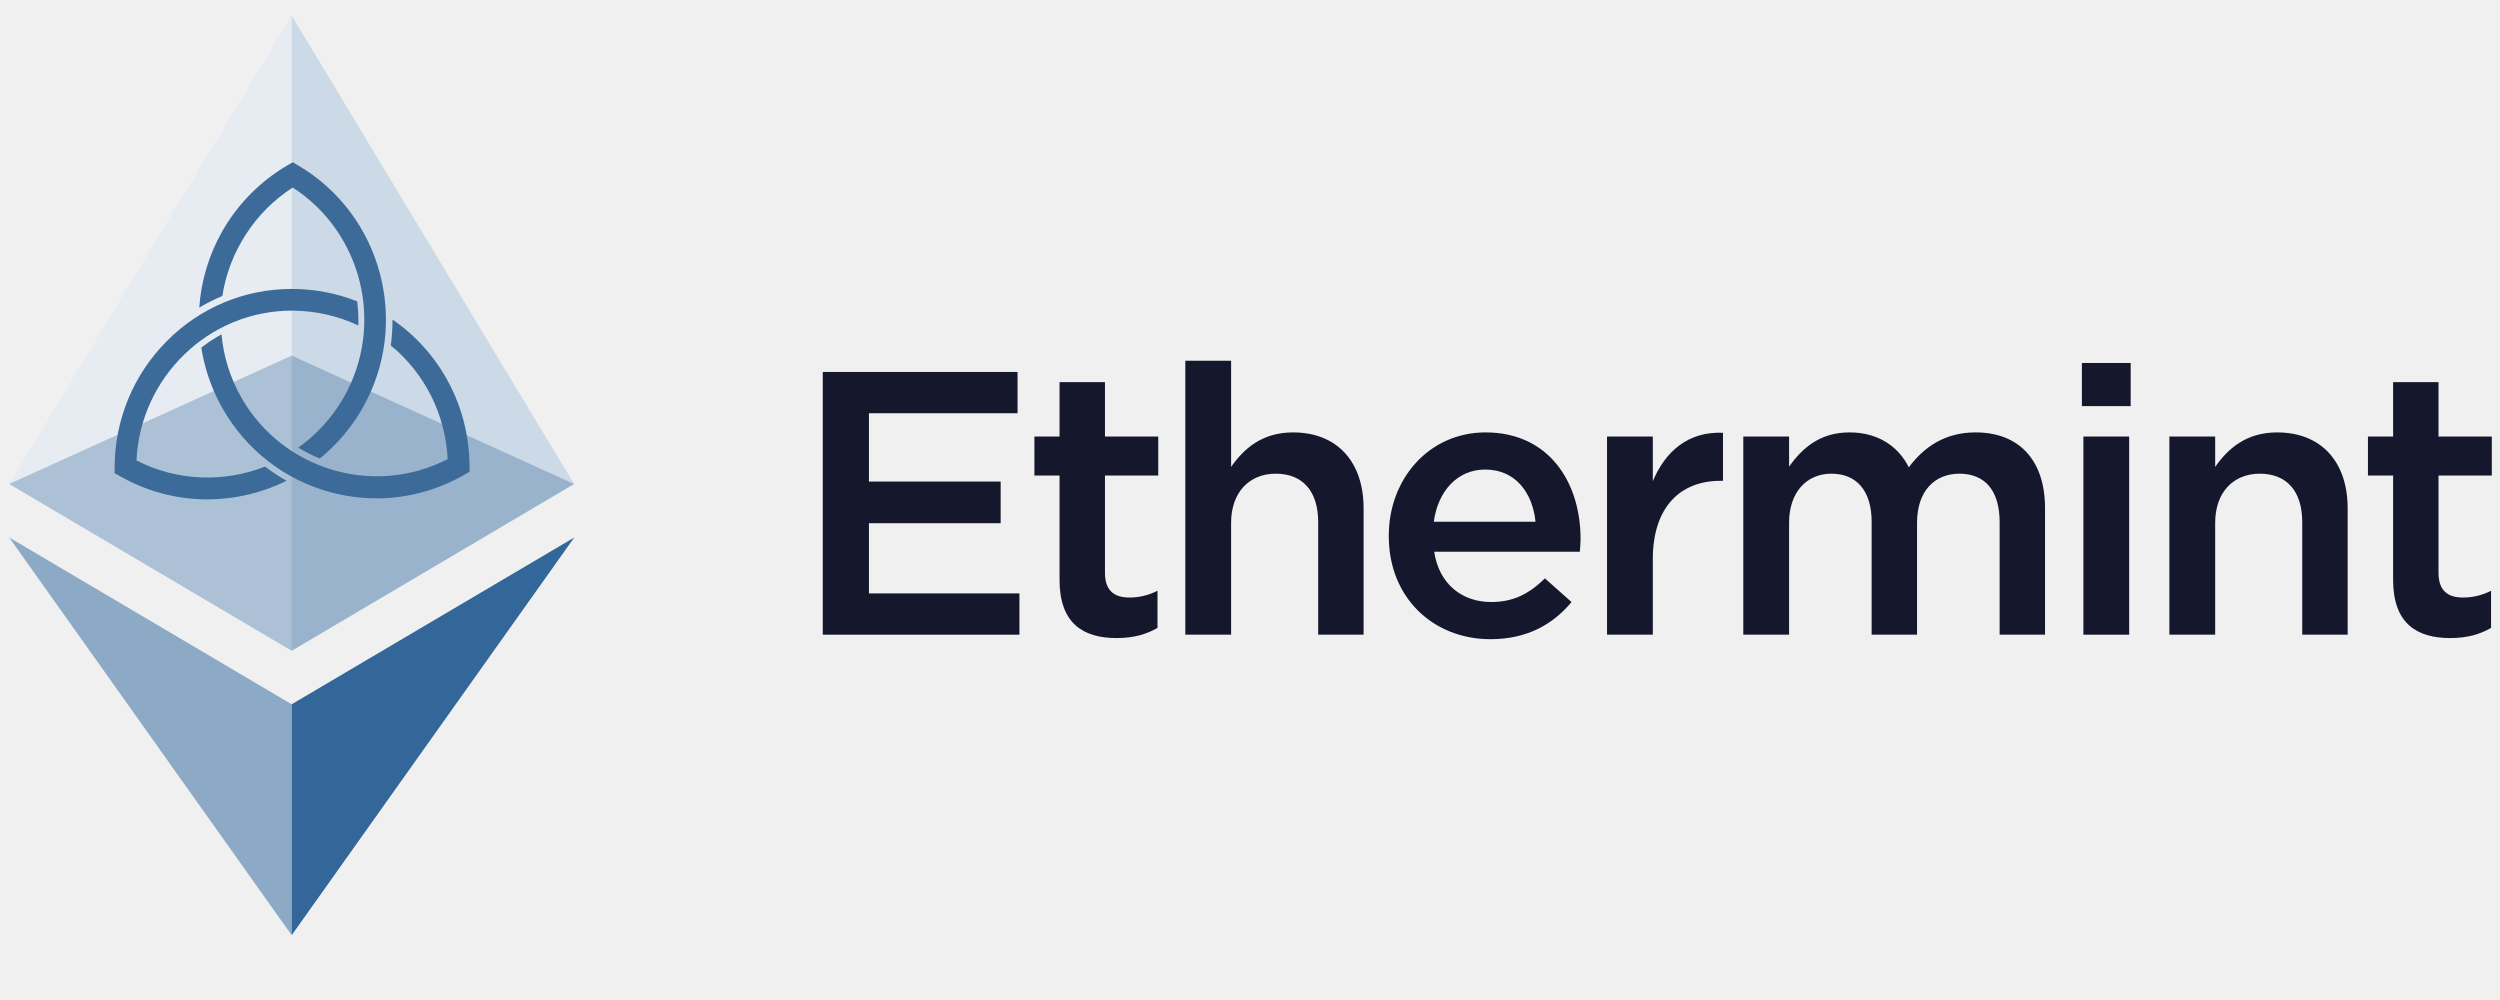
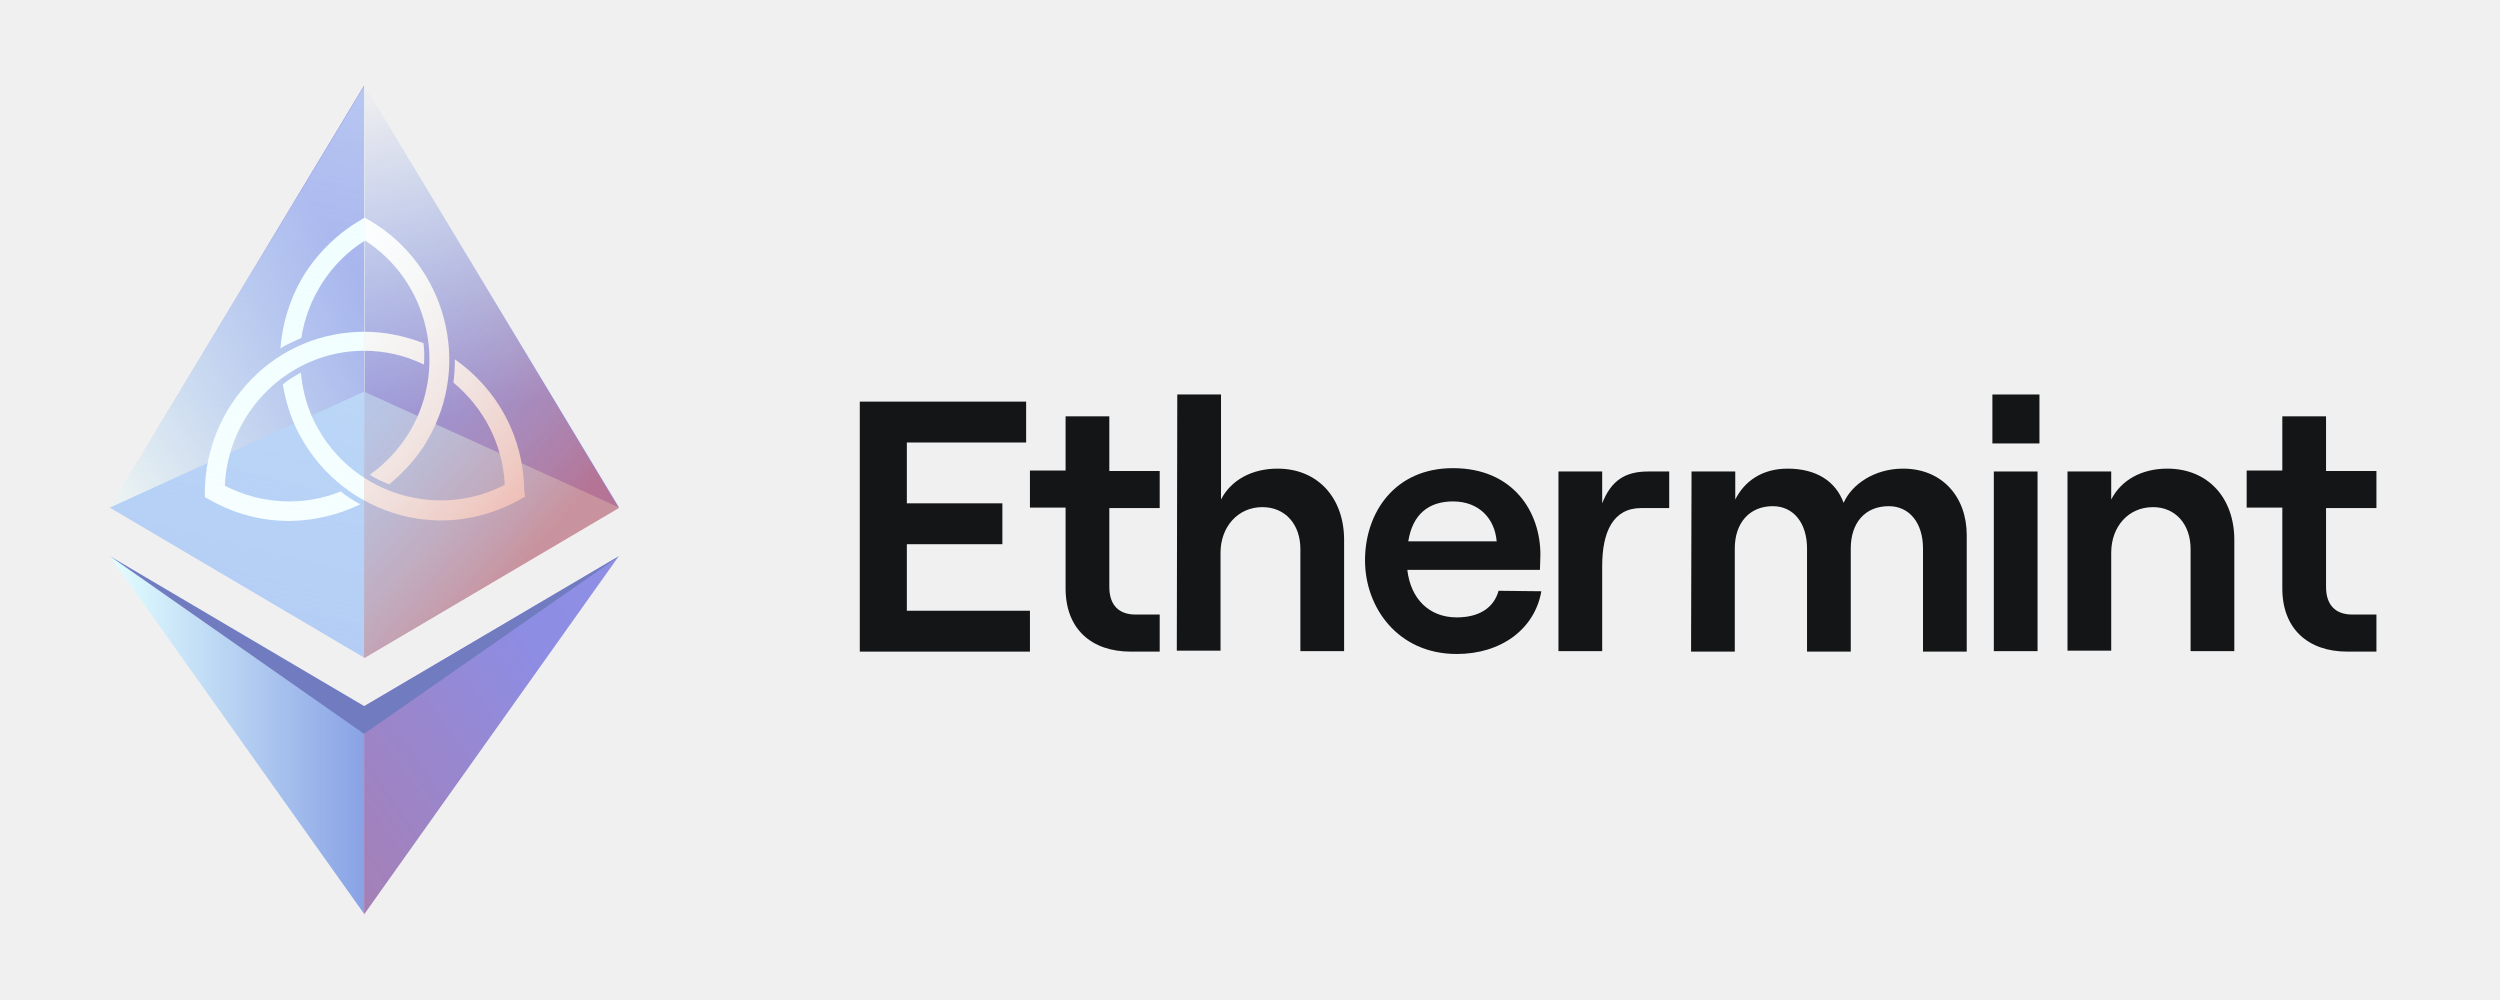
- <svg xmlns="http://www.w3.org/2000/svg" width="160" height="64" viewBox="0 0 160 64" fill="none">
-   <g clip-path="url(#clip0)">
-     <path d="M0.588 30.976L18.666 41.65V1L0.588 30.976Z" fill="#E6ECF2" />
-     <path d="M18.667 1V41.65L36.739 30.976L18.667 1Z" fill="#CCD9E6" />
-     <path d="M0.588 34.399L18.666 59.851V45.073L0.588 34.399Z" fill="#8CA9C6" />
-     <path d="M18.667 45.073V59.851L36.753 34.399L18.667 45.073Z" fill="#336699" />
-     <g opacity="0.25">
-       <path d="M18.666 22.759L0.588 30.976L18.666 41.65L36.738 30.976L18.666 22.759Z" fill="#004080" />
+ <svg xmlns="http://www.w3.org/2000/svg" width="240" height="96" version="1.1" id="Layer_1" x="0px" y="0px" viewBox="0 0 526 192" style="enable-background:new 0 0 526 192;" xml:space="preserve">
+   <style type="text/css">
+ 	.st0{fill:#131516;}
+ 	.st1{fill:url(#SVGID_1_);}
+ 	.st2{fill:url(#SVGID_2_);}
+ 	.st3{fill:url(#SVGID_3_);}
+ 	.st4{fill:url(#SVGID_4_);}
+ 	.st5{fill:#B3C9F4;}
+ 	.st6{fill-rule:evenodd;clip-rule:evenodd;fill:#FFFFFF;}
+ 	.st7{fill:#717BBF;}
+ 	.st8{opacity:0.5;fill:url(#SVGID_5_);enable-background:new    ;}
+ 	.st9{opacity:0.5;fill:url(#SVGID_6_);enable-background:new    ;}
+ </style>
+   <g>
+     <path class="st0" d="M180.9,75.3l35,0v8.6l-25.1,0v12.8l20.1,0v8.6l-20.1,0v14l25.9,0l0,8.6l-35.8,0L180.9,75.3z" />
+     <path class="st0" d="M247.7,73.8l9.2,0v22.1c2.1-4.1,6.5-6.5,11.9-6.5c8.5,0,14,6.2,14,15v23.4l-9.2,0l0-21.5c0-5.2-3.2-8.8-8-8.8   c-5.1,0-8.8,4.1-8.8,9.6l0,20.6l-9.2,0L247.7,73.8z" />
+     <path class="st0" d="M324.3,115.2c-1.4,8-8.5,13.2-17.8,13.2c-12.4,0-19.3-9.8-19.3-19.7c0-10,6.2-19.4,18.5-19.4   c12.7,0,18.4,9.2,18.4,18.2c0,1.3-0.1,2.4-0.1,3.2l-27.9,0c0.7,6.1,4.6,10,10.4,10c4.7,0,7.8-2,8.8-5.6L324.3,115.2z M296.3,104.7   l18.6,0c-0.4-4.8-3.7-8.4-9.2-8.4C300.6,96.3,297.2,99,296.3,104.7z" />
+     <path class="st0" d="M345.3,97.7c-5.9,0-8.2,5-8.2,12.2v17.9l-9.2,0l0-37.8l9.2,0v6.7c1.9-4.8,4.8-6.7,9.7-6.7h4.4v7.7L345.3,97.7z   " />
+     <path class="st0" d="M355.9,90l9.2,0v5.9c1.9-3.8,5.6-6.5,11-6.5c6,0,10.1,2.6,11.8,7.2c1.7-3.9,6.5-7.2,12.5-7.2   c8.2,0,13.4,5.9,13.4,14l0,24.5l-9.2,0l0-21.7c0-5.3-2.8-8.9-7.2-8.9c-5,0-8,3.5-8,8.9v21.7l-9.2,0v-21.7c0-5.3-2.8-8.9-7.2-8.9   c-4.9,0-8,3.5-8,8.9l0,21.7l-9.2,0L355.9,90z" />
+     <path class="st0" d="M429.1,73.8v10.3l-9.9,0l0-10.3L429.1,73.8z M419.5,90l9.2,0l0,37.8l-9.2,0L419.5,90z" />
+     <path class="st0" d="M435,90l9.2,0v5.9c2.1-4.1,6.4-6.5,11.8-6.5c8.6,0,14.1,6.2,14.1,15v23.4l-9.2,0v-21.5c0-5.2-3.2-8.8-7.9-8.8   c-5.2,0-8.8,4.1-8.8,9.6l0,20.6l-9.2,0L435,90z" />
+     <path class="st0" d="M489.4,78.4v11.5h10.6v7.8h-10.6v16.6c0,3.8,2,5.8,5.5,5.8h5.1v7.8h-6.1c-8.3,0-13.7-4.8-13.7-13.3v-17h-7.5   v-7.8h7.5V78.4H489.4z" />
+     <path class="st0" d="M233.4,78.4v11.5h10.6v7.8h-10.6v16.6c0,3.8,2,5.8,5.5,5.8h5.1v7.8h-6.1c-8.3,0-13.7-4.8-13.7-13.3v-17h-7.5   v-7.8h7.5V78.4H233.4z" />
+   </g>
+   <g>
+     <g>
+       <linearGradient id="SVGID_1_" gradientUnits="userSpaceOnUse" x1="-624.505" y1="-406.189" x2="-639.798" y2="-476.322" gradientTransform="matrix(1 0 0 1 720.2893 484.6111)">
+         <stop offset="0" style="stop-color:#8D8DE4" />
+         <stop offset="1" style="stop-color:#89A2E5;stop-opacity:0" />
+         <stop offset="1" style="stop-color:#BBD9FF;stop-opacity:0" />
+       </linearGradient>
+       <path class="st1" d="M76.7,8.8v120.3l53.5-31.6L76.7,8.8z" />
+       <linearGradient id="SVGID_2_" gradientUnits="userSpaceOnUse" x1="-635.069" y1="-421.36" x2="-690.701" y2="-384.184" gradientTransform="matrix(1 0 0 1 720.2893 484.6111)">
+         <stop offset="0" style="stop-color:#8D8DE4" />
+         <stop offset="1" style="stop-color:#89A2E5;stop-opacity:0" />
+         <stop offset="1" style="stop-color:#BBD9FF;stop-opacity:0" />
+       </linearGradient>
+       <path class="st2" d="M23.1,97.5l53.5,31.6V8.8L23.1,97.5z" />
    </g>
-     <path fill-rule="evenodd" clip-rule="evenodd" d="M22.859 19.285C21.537 18.764 20.113 18.491 18.675 18.491C15.652 18.491 12.809 19.679 10.669 21.837C8.539 23.985 7.355 26.838 7.336 29.871L7.333 30.278L7.687 30.48C9.39 31.45 11.317 31.961 13.269 31.961C13.322 31.961 13.376 31.96 13.43 31.959C15.132 31.935 16.815 31.525 18.341 30.769C17.86 30.5 17.399 30.196 16.961 29.861C14.3 30.911 11.286 30.781 8.734 29.467C8.982 24.145 13.359 19.881 18.675 19.881C20.153 19.881 21.614 20.209 22.933 20.831C22.95 20.316 22.925 19.799 22.859 19.285" fill="#3D6B99" />
-     <path fill-rule="evenodd" clip-rule="evenodd" d="M30.05 29.783C30.01 26.003 28.177 22.553 25.12 20.453C25.123 21.006 25.086 21.558 25.01 22.108C27.182 23.888 28.506 26.51 28.651 29.382C23.966 31.806 18.125 30.108 15.464 25.477C14.745 24.226 14.304 22.828 14.175 21.398C13.723 21.646 13.291 21.931 12.883 22.25C13.098 23.625 13.565 24.961 14.262 26.174C15.776 28.808 18.209 30.697 21.114 31.492C22.1 31.762 23.102 31.895 24.099 31.895C26.04 31.895 27.961 31.389 29.7 30.396L30.055 30.193L30.05 29.783Z" fill="#3D6B99" />
-     <path fill-rule="evenodd" clip-rule="evenodd" d="M19.084 10.588L18.735 10.383L18.384 10.588C16.655 11.602 15.219 13.056 14.23 14.792C13.376 16.291 12.871 17.971 12.752 19.686C13.226 19.404 13.719 19.156 14.229 18.944C14.668 16.118 16.308 13.563 18.734 12.002C23.188 14.872 24.653 20.822 21.978 25.469C21.253 26.727 20.262 27.815 19.088 28.65C19.527 28.918 19.987 29.151 20.466 29.345C21.551 28.464 22.474 27.384 23.177 26.163C26.301 20.738 24.465 13.751 19.084 10.588" fill="#3D6B99" />
-     <path d="M52.657 40.62H65.243V37.978H55.612V33.486H64.042V30.82H55.612V26.448H65.123V23.806H52.657V40.62Z" fill="#15182D" />
-     <path d="M71.462 40.836C72.567 40.836 73.36 40.596 74.08 40.187V37.809C73.504 38.098 72.927 38.242 72.279 38.242C71.294 38.242 70.718 37.785 70.718 36.657V30.436H74.128V27.938H70.718V24.455H67.811V27.938H66.202V30.436H67.811V37.113C67.811 39.899 69.325 40.836 71.462 40.836Z" fill="#15182D" />
-     <path d="M75.861 40.62H78.791V33.462C78.791 31.492 79.968 30.316 81.65 30.316C83.379 30.316 84.364 31.444 84.364 33.414V40.62H87.27V32.525C87.27 29.595 85.613 27.674 82.754 27.674C80.785 27.674 79.608 28.706 78.791 29.883V23.086H75.861V40.62Z" fill="#15182D" />
-     <path d="M95.391 40.908C97.721 40.908 99.378 39.971 100.579 38.53L98.874 37.017C97.865 38.002 96.856 38.53 95.439 38.53C93.566 38.53 92.101 37.377 91.788 35.312H101.108C101.132 35.023 101.156 34.759 101.156 34.495C101.156 30.844 99.114 27.674 95.079 27.674C91.452 27.674 88.882 30.652 88.882 34.279V34.327C88.882 38.242 91.716 40.908 95.391 40.908ZM91.764 33.39C92.029 31.42 93.278 30.051 95.055 30.051C96.977 30.051 98.081 31.517 98.273 33.39H91.764Z" fill="#15182D" />
-     <path d="M102.85 40.62H105.78V35.792C105.78 32.429 107.557 30.772 110.103 30.772H110.271V27.698C108.038 27.601 106.572 28.898 105.78 30.796V27.938H102.85V40.62Z" fill="#15182D" />
-     <path d="M111.571 40.62H114.501V33.462C114.501 31.517 115.606 30.316 117.215 30.316C118.824 30.316 119.785 31.42 119.785 33.39V40.62H122.691V33.462C122.691 31.42 123.82 30.316 125.405 30.316C127.039 30.316 127.976 31.396 127.976 33.414V40.62H130.882V32.525C130.882 29.427 129.2 27.674 126.438 27.674C124.517 27.674 123.172 28.562 122.163 29.907C121.49 28.562 120.193 27.674 118.368 27.674C116.422 27.674 115.317 28.73 114.501 29.859V27.938H111.571V40.62Z" fill="#15182D" />
-     <path d="M133.241 25.992H136.363V23.23H133.241V25.992ZM133.337 40.62H136.267V27.938H133.337V40.62Z" fill="#15182D" />
-     <path d="M138.841 40.62H141.771V33.462C141.771 31.492 142.948 30.316 144.629 30.316C146.359 30.316 147.343 31.444 147.343 33.414V40.62H150.25V32.525C150.25 29.595 148.592 27.674 145.734 27.674C143.764 27.674 142.588 28.706 141.771 29.883V27.938H138.841V40.62Z" fill="#15182D" />
-     <path d="M156.81 40.836C157.915 40.836 158.707 40.596 159.428 40.187V37.809C158.851 38.098 158.275 38.242 157.626 38.242C156.641 38.242 156.065 37.785 156.065 36.657V30.436H159.476V27.938H156.065V24.455H153.159V27.938H151.549V30.436H153.159V37.113C153.159 39.899 154.672 40.836 156.81 40.836Z" fill="#15182D" />
+     <linearGradient id="SVGID_3_" gradientUnits="userSpaceOnUse" x1="23.062" y1="-1965.479" x2="76.638" y2="-1965.479" gradientTransform="matrix(1 0 0 -1 0 -1820)">
+       <stop offset="0" style="stop-color:#E3FFFF" />
+       <stop offset="1" style="stop-color:#89A2E5" />
+       <stop offset="1" style="stop-color:#BBF9FF;stop-opacity:0" />
+     </linearGradient>
+     <path class="st3" d="M23.1,107.8l53.6,75.4v-43.8L23.1,107.8z" />
+     <linearGradient id="SVGID_4_" gradientUnits="userSpaceOnUse" x1="-50.086" y1="1004.273" x2="414.775" y2="677.793" gradientTransform="matrix(1 0 0 1 0 -754)">
+       <stop offset="6.489749e-03" style="stop-color:#DC614D" />
+       <stop offset="0.36" style="stop-color:#8D8DE4" />
+       <stop offset="1" style="stop-color:#89A2E5" />
+     </linearGradient>
+     <path class="st4" d="M76.6,139.4v43.8l53.6-75.4L76.6,139.4z" />
+     <g>
+       <path class="st5" d="M76.6,73.2L23.1,97.6l53.6,31.6l53.6-31.6L76.6,73.2z" />
+     </g>
+     <path class="st6" d="M89.1,63c-3.9-1.5-8.1-2.4-12.4-2.4c-9,0-17.4,3.5-23.7,9.9c-6.3,6.4-9.8,14.8-9.9,23.7v1.2l1.1,0.6   c5.1,2.9,10.8,4.4,16.5,4.4c0.2,0,0.3,0,0.5,0c5.1-0.1,10.1-1.3,14.6-3.5c-1.5-0.8-2.9-1.7-4.1-2.7c-7.9,3.2-16.8,2.7-24.4-1.2   C48,77.2,61,64.6,76.6,64.6c4.4,0,8.7,1,12.6,2.9C89.3,66,89.3,64.6,89.1,63" />
+     <path class="st6" d="M110.3,94.1c-0.1-11.3-5.6-21.4-14.6-27.7c0,1.7-0.1,3.3-0.3,4.9c6.4,5.3,10.4,13,10.8,21.5   C92.4,100,75,95,67.1,81.3c-2.2-3.7-3.4-7.8-3.8-12.1c-1.4,0.8-2.7,1.5-3.8,2.5c0.7,4.1,2,8.1,4.1,11.6   c4.5,7.8,11.8,13.4,20.4,15.8c2.9,0.8,5.9,1.2,8.8,1.2c5.7,0,11.4-1.5,16.6-4.4l1.1-0.6L110.3,94.1z" />
+     <path class="st6" d="M77.8,37.2l-1.1-0.6l-1,0.6c-5.1,3-9.4,7.4-12.3,12.4c-2.5,4.4-4,9.4-4.4,14.5c1.4-0.9,2.9-1.5,4.4-2.2   c1.3-8.4,6.2-16,13.4-20.5c13.2,8.5,17.5,26.2,9.6,39.9c-2.2,3.7-5.1,6.9-8.6,9.4c1.3,0.8,2.7,1.5,4.1,2c3.2-2.7,6-5.7,8.1-9.4   C99.3,67.3,93.8,46.6,77.8,37.2" />
+     <polygon class="st7" points="76.6,145.2 130.3,107.8 130.3,107.8 76.6,139.4 23.1,107.8 23.1,107.8  " />
+     <linearGradient id="SVGID_5_" gradientUnits="userSpaceOnUse" x1="75.316" y1="-1829.469" x2="42.831" y2="-1962.051" gradientTransform="matrix(1 0 0 -1 0 -1820)">
+       <stop offset="0" style="stop-color:#E3FFFF" />
+       <stop offset="1" style="stop-color:#BBF9FF;stop-opacity:0" />
+     </linearGradient>
+     <path class="st8" d="M23.1,97.6l53.6,31.6V8.8L23.1,97.6z" />
+     <linearGradient id="SVGID_6_" gradientUnits="userSpaceOnUse" x1="116.81" y1="-1924.396" x2="55.538" y2="-1870.518" gradientTransform="matrix(1 0 0 -1 0 -1820)">
+       <stop offset="1.975860e-02" style="stop-color:#DD5C47" />
+       <stop offset="1" style="stop-color:#BBF9FF;stop-opacity:0" />
+     </linearGradient>
+     <path class="st9" d="M76.6,8.8v120.5l53.6-31.6L76.6,8.8z" />
  </g>
-   <defs>
-     <clipPath id="clip0">
-       <rect width="160" height="64" fill="white" />
-     </clipPath>
-   </defs>
</svg>
